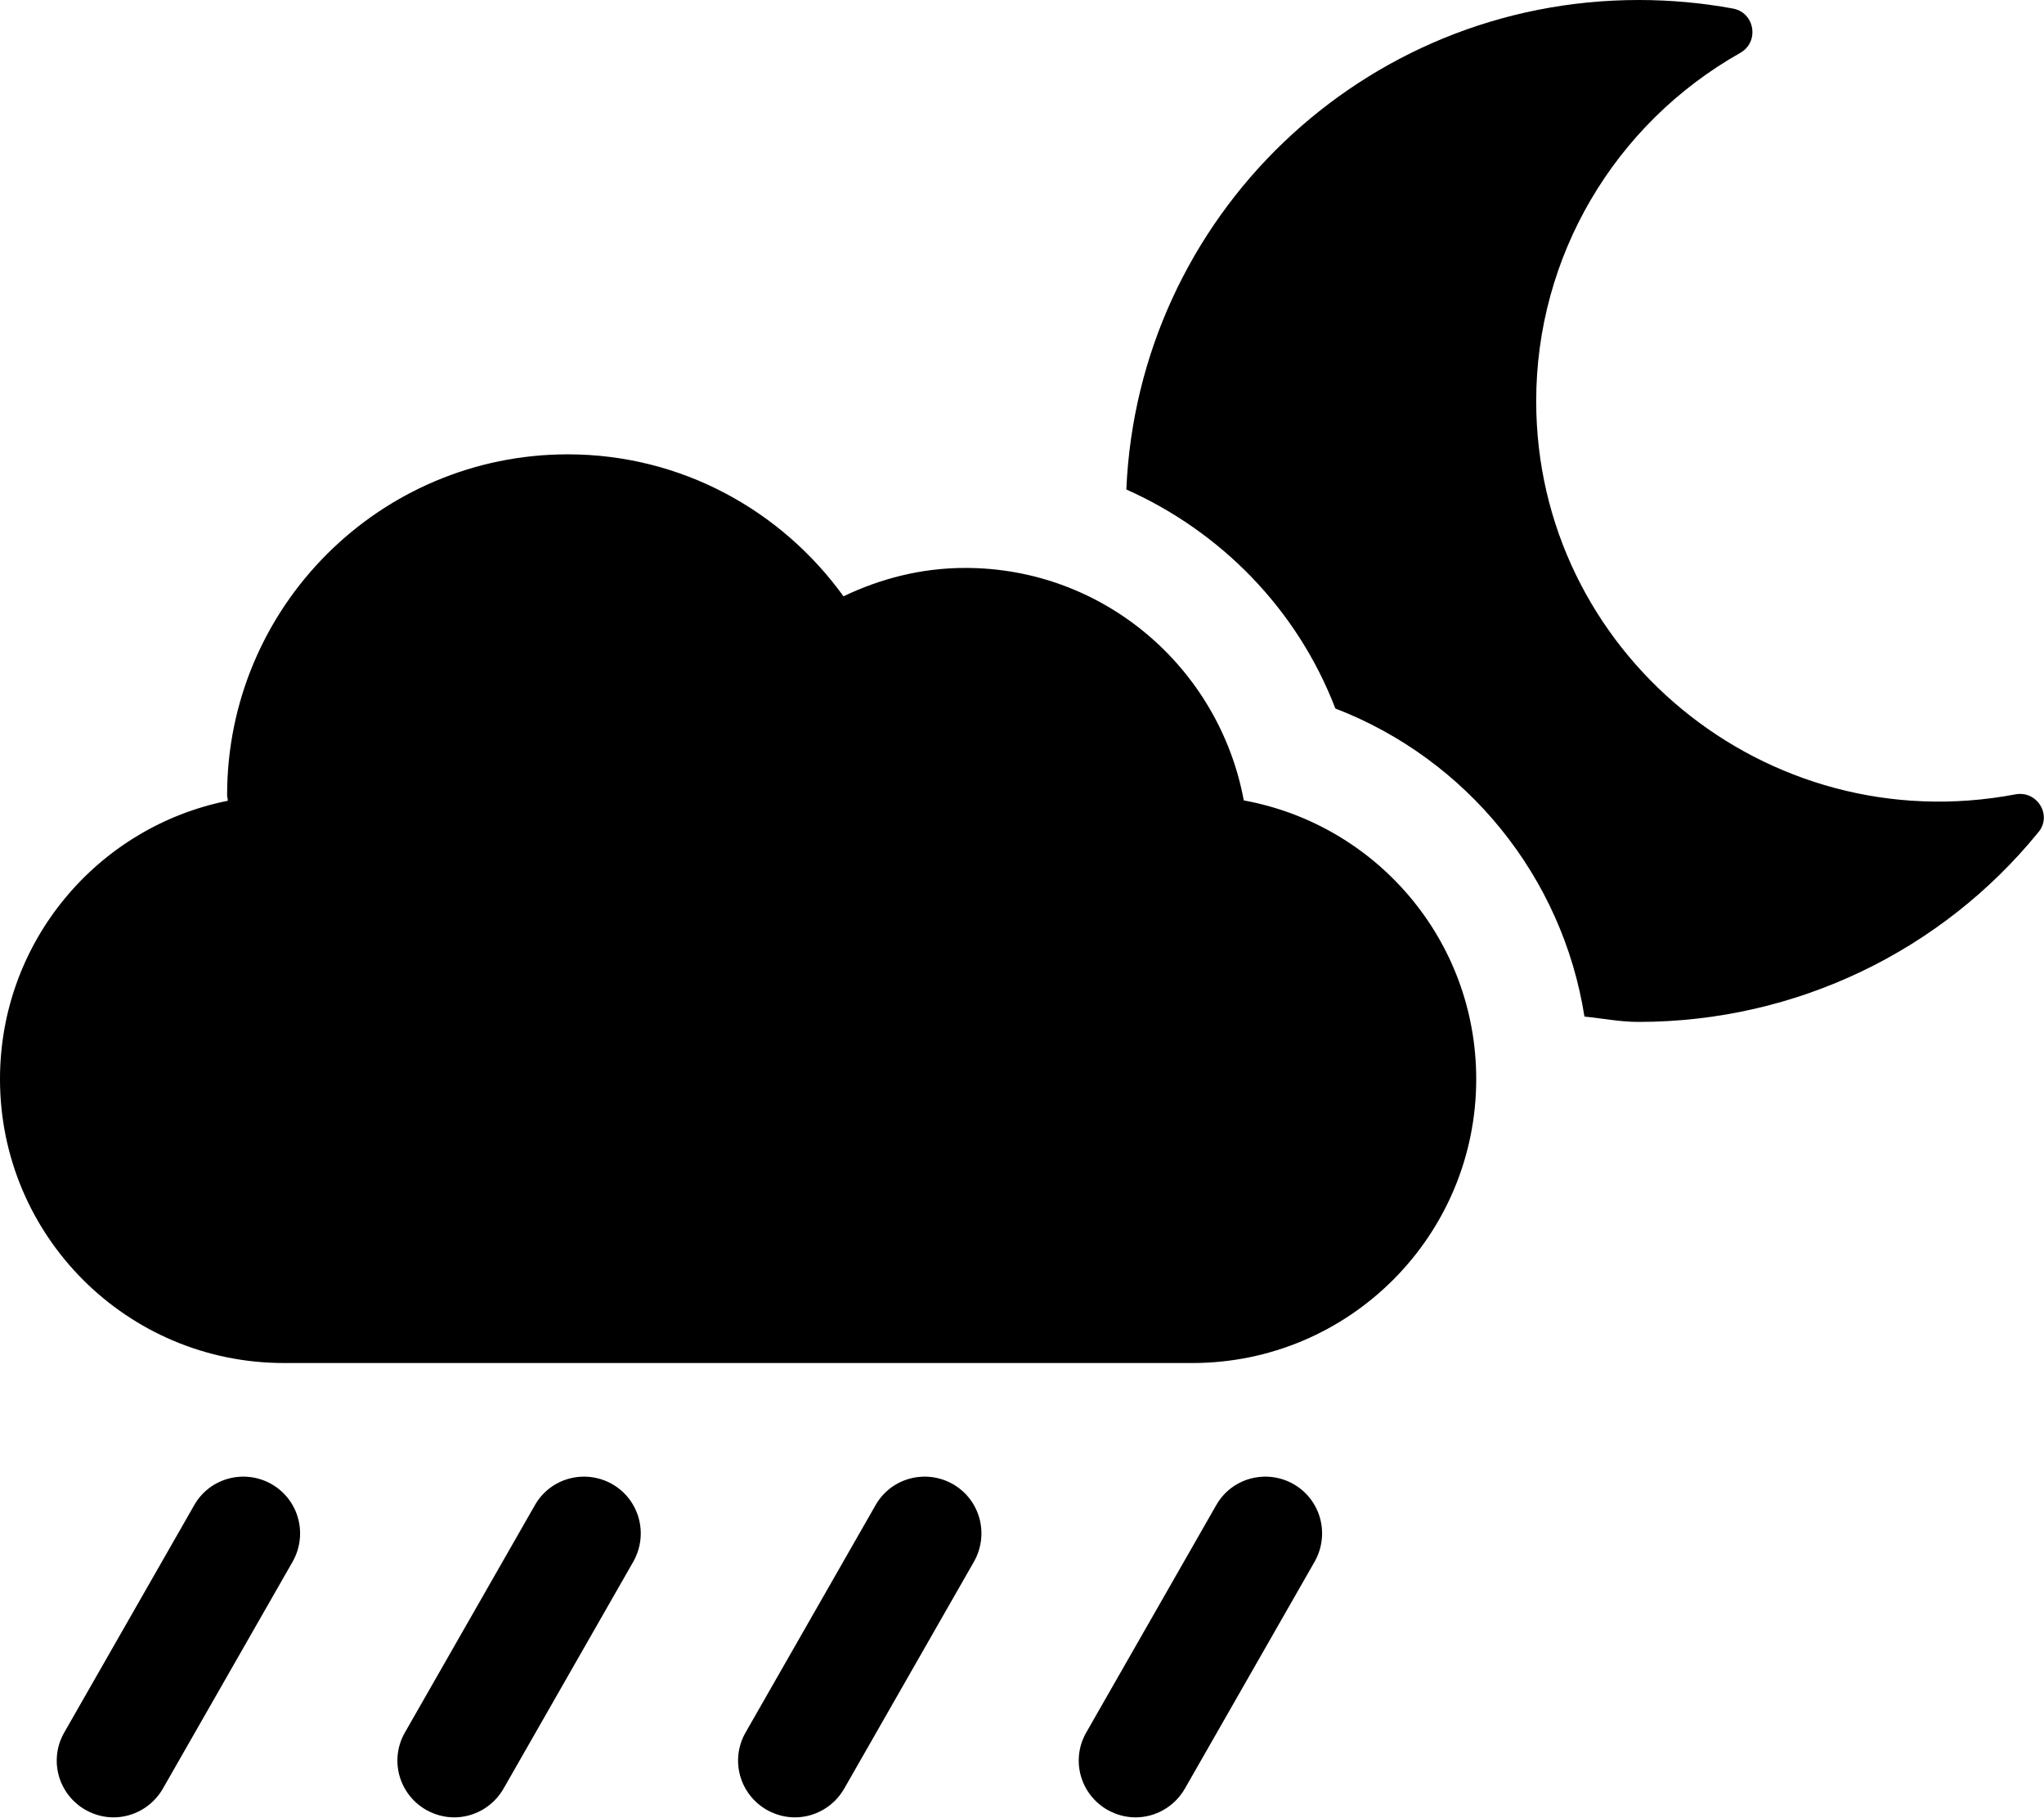
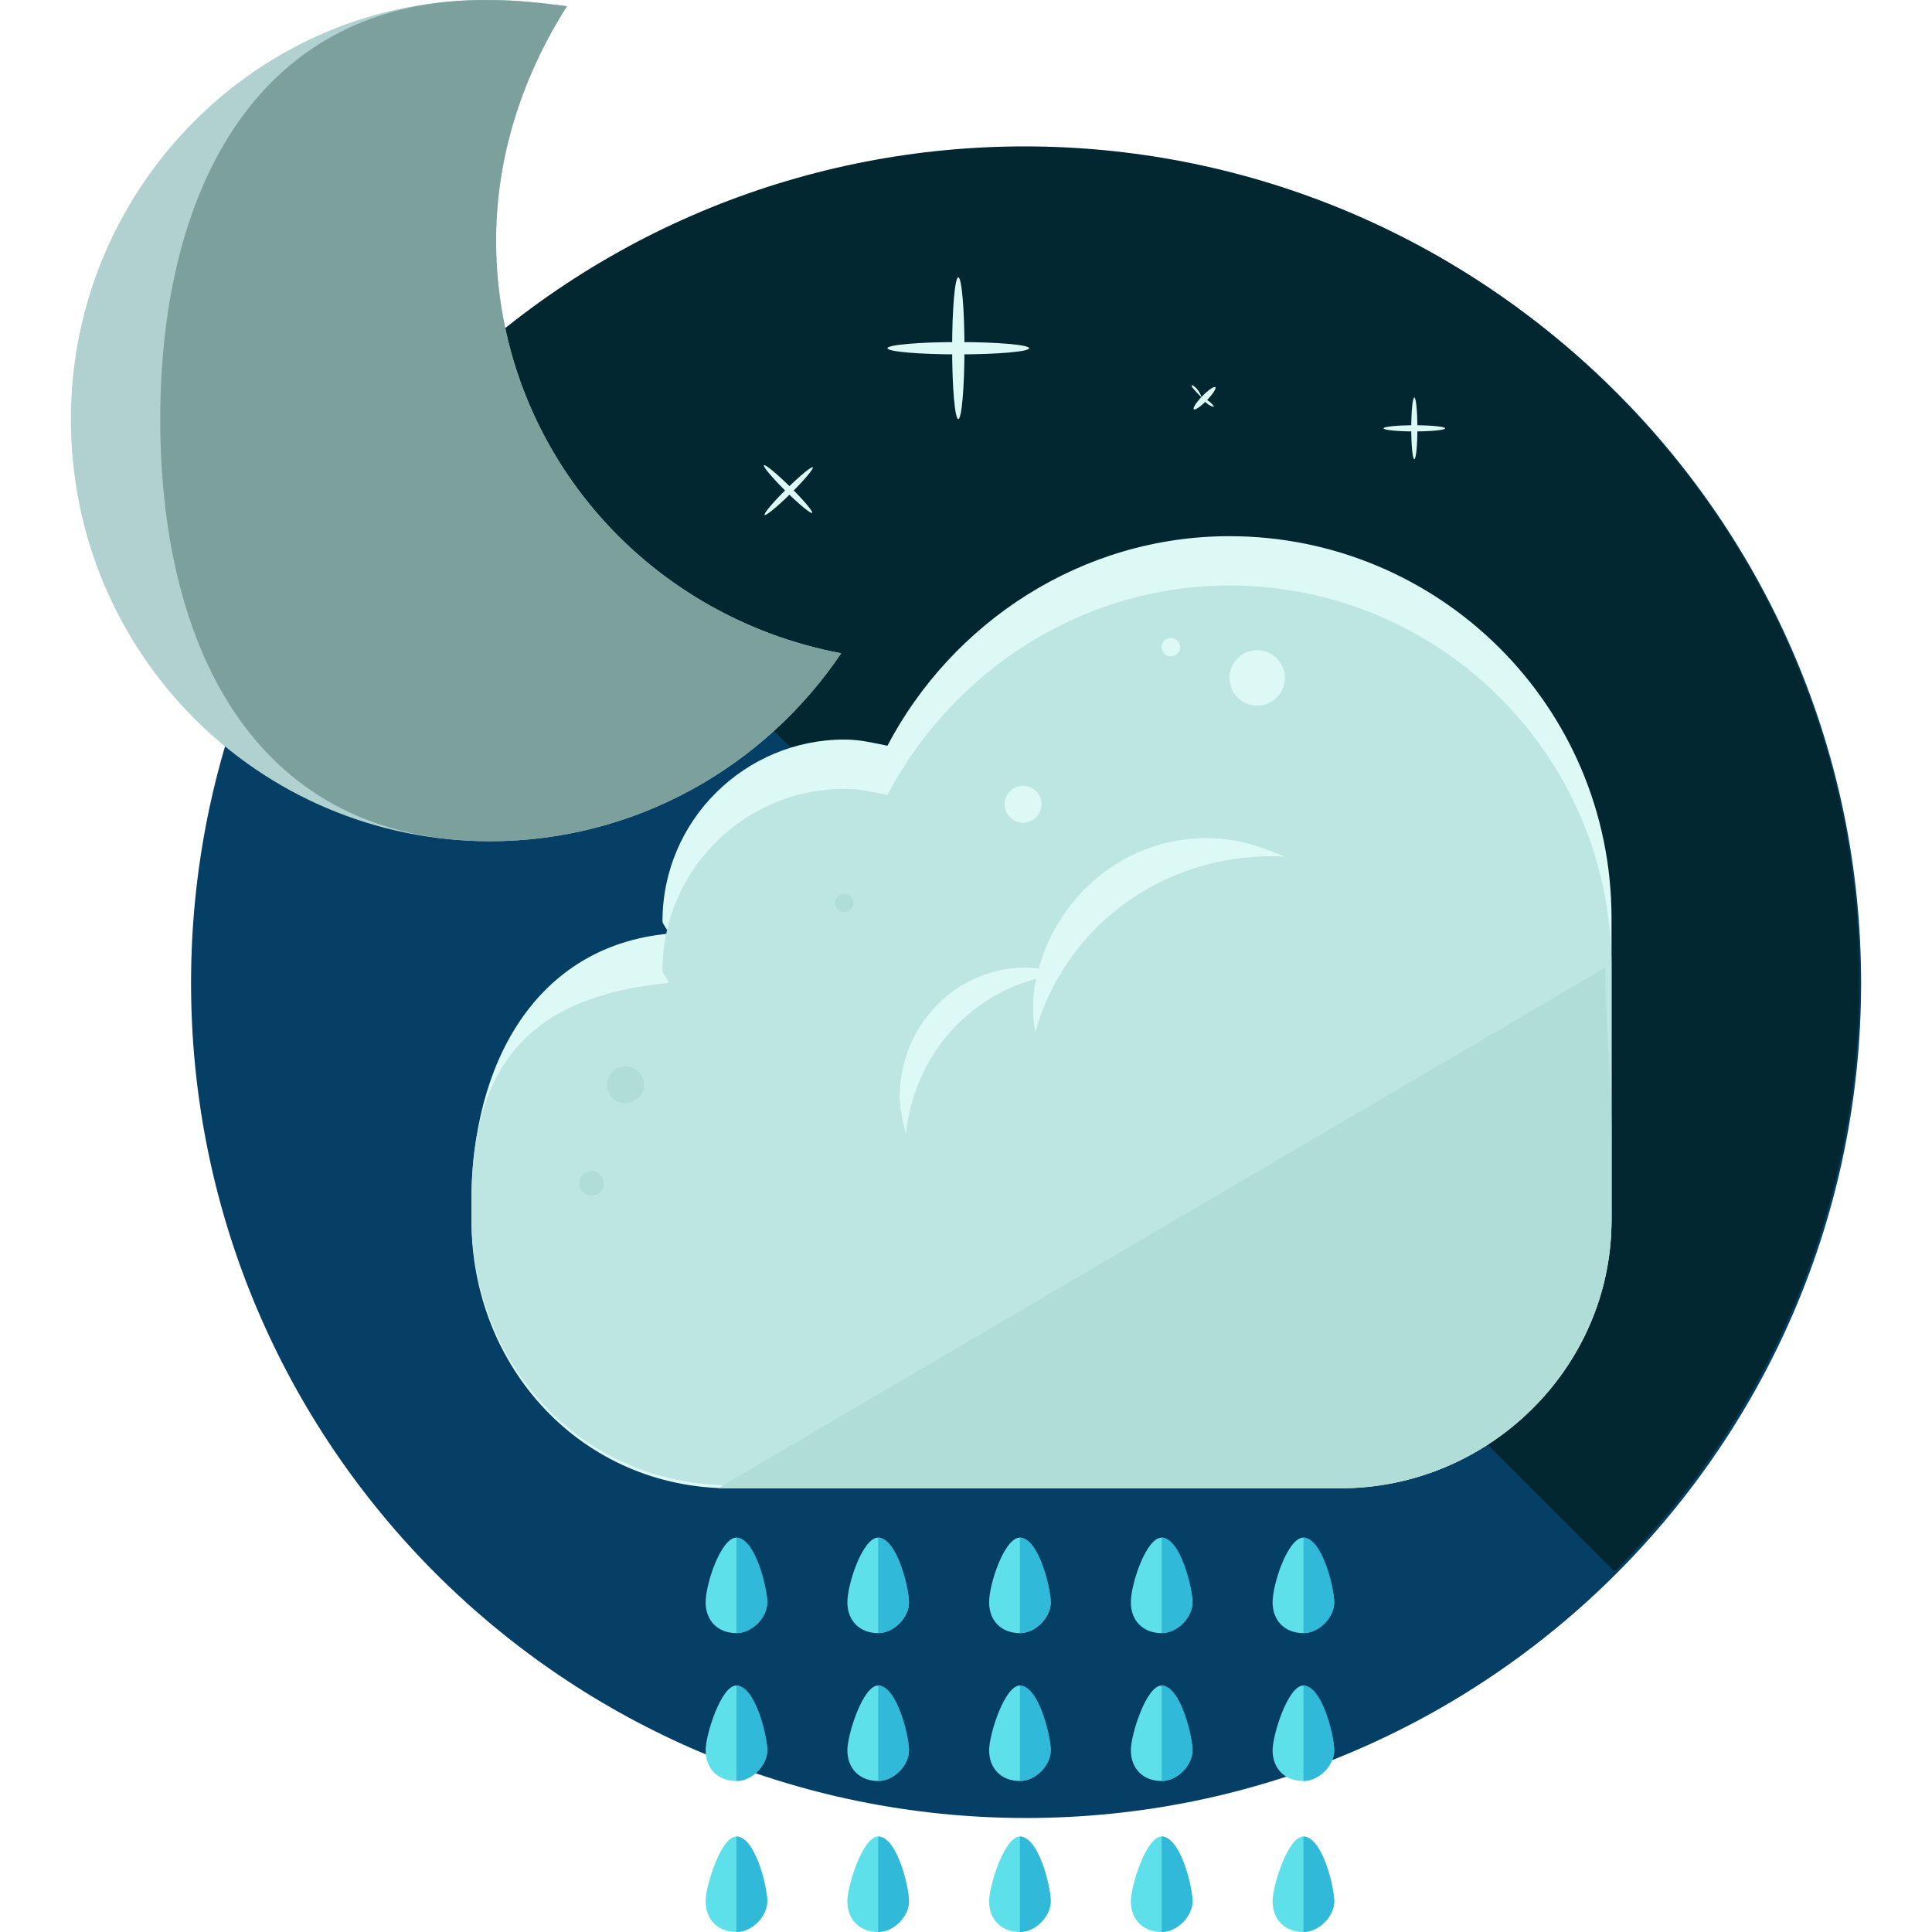
- <svg xmlns="http://www.w3.org/2000/svg" aria-hidden="true" focusable="false" data-prefix="fas" data-icon="cloud-moon-rain" class="svg-inline--fa fa-cloud-moon-rain fa-w-18" role="img" viewBox="0 0 576 512">
-   <path fill="currentColor" d="M350.5 225.5c-6.9-37.2-39.3-65.5-78.5-65.5-12.3 0-23.9 3-34.3 8-17.4-24.1-45.6-40-77.7-40-53 0-96 43-96 96 0 .5.2 1.1.2 1.6C27.6 232.9 0 265.2 0 304c0 44.2 35.8 80 80 80h256c44.2 0 80-35.8 80-80 0-39.2-28.2-71.7-65.5-78.5zm217.4-1.7c-70.4 13.3-135-40.3-135-110.8 0-40.6 21.9-78 57.5-98.1 5.5-3.1 4.1-11.4-2.1-12.5C479.6.8 470.7 0 461.8 0c-77.9 0-141.1 61.2-144.4 137.9 26.7 11.9 48.2 33.8 58.9 61.7 37.1 14.3 64 47.4 70.2 86.8 5.1.5 10 1.5 15.2 1.5 44.7 0 85.6-20.2 112.6-53.3 4.2-4.8-.2-12-6.4-10.8zM364.5 418.1c-7.6-4.3-17.4-1.8-21.8 6l-36.6 64c-4.4 7.7-1.7 17.4 6 21.8 2.5 1.4 5.2 2.1 7.9 2.1 5.5 0 10.9-2.9 13.9-8.1l36.6-64c4.3-7.7 1.7-17.4-6-21.8zm-96 0c-7.6-4.3-17.4-1.8-21.8 6l-36.6 64c-4.4 7.7-1.7 17.4 6 21.8 2.5 1.4 5.2 2.1 7.9 2.1 5.5 0 10.9-2.9 13.9-8.1l36.6-64c4.3-7.7 1.7-17.4-6-21.8zm-96 0c-7.6-4.3-17.4-1.8-21.8 6l-36.6 64c-4.4 7.7-1.7 17.4 6 21.8 2.5 1.4 5.2 2.1 7.9 2.1 5.5 0 10.9-2.9 13.9-8.1l36.6-64c4.3-7.7 1.7-17.4-6-21.8zm-96 0c-7.6-4.3-17.4-1.8-21.8 6l-36.6 64c-4.4 7.7-1.7 17.4 6 21.8 2.5 1.4 5.2 2.1 7.9 2.1 5.5 0 10.9-2.9 13.9-8.1l36.6-64c4.3-7.7 1.7-17.4-6-21.8z" />
+ <svg xmlns="http://www.w3.org/2000/svg" version="1.1" id="Layer_1" x="0px" y="0px" viewBox="0 0 501.61 501.61" style="enable-background:new 0 0 501.61 501.61;" xml:space="preserve">
+   <circle style="fill:#063F66;" cx="266.405" cy="255.21" r="216.8" />
+   <path style="fill:#022730;" d="M112.805,101.61c84.8-84.8,221.6-84.8,306.4,0s84.8,221.6,0,306.4" />
+   <path style="fill:#5EE0EA;" d="M199.205,416.01c0,4-4,8-8,8c-4.8,0-8-3.2-8-8s4-16.8,8-16.8  C195.205,399.21,199.205,412.01,199.205,416.01z" />
+   <path style="fill:#30B9D8;" d="M191.205,399.21c4.8,0,8,12.8,8,16.8s-4,8-8,8" />
+   <path style="fill:#5EE0EA;" d="M236.005,416.01c0,4-4,8-8,8c-4.8,0-8-3.2-8-8s4-16.8,8-16.8  C232.005,399.21,236.005,412.01,236.005,416.01z" />
+   <path style="fill:#30B9D8;" d="M228.005,399.21c4.8,0,8,12.8,8,16.8s-4,8-8,8" />
+   <path style="fill:#5EE0EA;" d="M272.805,416.01c0,4-4,8-8,8c-4.8,0-8-3.2-8-8s4-16.8,8-16.8  C268.805,399.21,272.805,412.01,272.805,416.01z" />
+   <path style="fill:#30B9D8;" d="M264.805,399.21c4.8,0,8,12.8,8,16.8s-4,8-8,8" />
+   <path style="fill:#5EE0EA;" d="M309.605,416.01c0,4-4,8-8,8c-4.8,0-8-3.2-8-8s4-16.8,8-16.8  C305.605,399.21,309.605,412.01,309.605,416.01z" />
+   <path style="fill:#30B9D8;" d="M301.605,399.21c4.8,0,8,12.8,8,16.8s-4,8-8,8" />
+   <path style="fill:#5EE0EA;" d="M346.405,416.01c0,4-4,8-8,8c-4.8,0-8-3.2-8-8s4-16.8,8-16.8  C342.405,399.21,346.405,412.01,346.405,416.01z" />
+   <path style="fill:#30B9D8;" d="M338.405,399.21c4.8,0,8,12.8,8,16.8s-4,8-8,8" />
+   <path style="fill:#5EE0EA;" d="M199.205,454.41c0,4-4,8-8,8c-4.8,0-8-3.2-8-8c0-4,4-16.8,8-16.8S199.205,450.41,199.205,454.41z" />
+   <path style="fill:#30B9D8;" d="M191.205,437.61c4.8,0,8,12.8,8,16.8s-4,8-8,8" />
+   <path style="fill:#5EE0EA;" d="M236.005,454.41c0,4-4,8-8,8c-4.8,0-8-3.2-8-8c0-4,4-16.8,8-16.8S236.005,450.41,236.005,454.41z" />
+   <path style="fill:#30B9D8;" d="M228.005,437.61c4.8,0,8,12.8,8,16.8s-4,8-8,8" />
+   <path style="fill:#5EE0EA;" d="M272.805,454.41c0,4-4,8-8,8c-4.8,0-8-3.2-8-8c0-4,4-16.8,8-16.8S272.805,450.41,272.805,454.41z" />
+   <path style="fill:#30B9D8;" d="M264.805,437.61c4.8,0,8,12.8,8,16.8s-4,8-8,8" />
+   <path style="fill:#5EE0EA;" d="M309.605,454.41c0,4-4,8-8,8c-4.8,0-8-3.2-8-8c0-4,4-16.8,8-16.8S309.605,450.41,309.605,454.41z" />
+   <path style="fill:#30B9D8;" d="M301.605,437.61c4.8,0,8,12.8,8,16.8s-4,8-8,8" />
+   <path style="fill:#5EE0EA;" d="M346.405,454.41c0,4-4,8-8,8c-4.8,0-8-3.2-8-8c0-4,4-16.8,8-16.8S346.405,450.41,346.405,454.41z" />
+   <path style="fill:#30B9D8;" d="M338.405,437.61c4.8,0,8,12.8,8,16.8s-4,8-8,8" />
+   <path style="fill:#5EE0EA;" d="M199.205,493.61c0,4-4,8-8,8c-4.8,0-8-3.2-8-8c0-4,4-16.8,8-16.8  C195.205,476.81,199.205,489.61,199.205,493.61z" />
+   <path style="fill:#30B9D8;" d="M191.205,476.81c4.8,0,8,12.8,8,16.8s-4,8-8,8" />
+   <path style="fill:#5EE0EA;" d="M236.005,493.61c0,4-4,8-8,8c-4.8,0-8-3.2-8-8c0-4,4-16.8,8-16.8  C232.005,476.81,236.005,489.61,236.005,493.61z" />
+   <path style="fill:#30B9D8;" d="M228.005,476.81c4.8,0,8,12.8,8,16.8s-4,8-8,8" />
+   <path style="fill:#5EE0EA;" d="M272.805,493.61c0,4-4,8-8,8c-4.8,0-8-3.2-8-8c0-4,4-16.8,8-16.8  C268.805,476.81,272.805,489.61,272.805,493.61z" />
+   <path style="fill:#30B9D8;" d="M264.805,476.81c4.8,0,8,12.8,8,16.8s-4,8-8,8" />
+   <path style="fill:#5EE0EA;" d="M309.605,493.61c0,4-4,8-8,8c-4.8,0-8-3.2-8-8c0-4,4-16.8,8-16.8  C305.605,476.81,309.605,489.61,309.605,493.61z" />
+   <path style="fill:#30B9D8;" d="M301.605,476.81c4.8,0,8,12.8,8,16.8s-4,8-8,8" />
+   <path style="fill:#5EE0EA;" d="M346.405,493.61c0,4-4,8-8,8c-4.8,0-8-3.2-8-8c0-4,4-16.8,8-16.8  C342.405,476.81,346.405,489.61,346.405,493.61z" />
+   <path style="fill:#30B9D8;" d="M338.405,476.81c4.8,0,8,12.8,8,16.8s-4,8-8,8" />
+   <path style="fill:#DCF9F6;" d="M418.405,238.41c0-55.2-44.8-99.2-99.2-99.2c-38.4,0-72,22.4-88.8,54.4c-4-0.8-7.2-1.6-11.2-1.6  c-25.6,0-47.2,20.8-47.2,47.2c0,0.8,1.6,2.4,1.6,3.2c-34.4,3.2-51.2,33.6-51.2,69.6v4.8c0,38.4,28.8,69.6,67.2,69.6h158.4  c38.4,0,70.4-31.2,70.4-69.6v-22.4C418.405,276.81,418.405,256.81,418.405,238.41z" />
+   <path style="fill:#BDE5E1;" d="M418.405,251.21c0-55.2-44.8-99.2-99.2-99.2c-38.4,0-72,22.4-88.8,54.4c-4-0.8-7.2-1.6-11.2-1.6  c-25.6,0-47.2,20.8-47.2,47.2c0,0.8,1.6,2.4,1.6,3.2c-34.4,3.2-51.2,20-51.2,56v4.8c0,38.4,28.8,69.6,67.2,69.6h158.4  c38.4,0,70.4-31.2,70.4-69.6v-22.4C418.405,276.81,418.405,270.41,418.405,251.21z" />
+   <path style="fill:#B1DDD9;" d="M186.405,386.41h161.6c38.4,0,70.4-31.2,70.4-69.6v-22.4c0-17.6-1.6-24.8-1.6-43.2" />
+   <g>
+     <path style="fill:#DCF9F6;" d="M276.005,252.81c-3.2-0.8-6.4-1.6-9.6-1.6c-18.4,0-32.8,15.2-32.8,33.6c0,3.2,0.8,6.4,1.6,9.6   C237.605,272.01,254.405,255.21,276.005,252.81z" />
+     <path style="fill:#DCF9F6;" d="M333.605,222.41c-4-1.6-8-3.2-12-4c-24.8-4.8-48,12-52.8,36.8c-0.8,4-0.8,8.8,0,12.8   C276.805,239.21,304.005,220.81,333.605,222.41z" />
+   </g>
+   <g>
+     <circle style="fill:#B1DDD9;" cx="153.605" cy="307.21" r="3.2" />
+     <circle style="fill:#B1DDD9;" cx="162.405" cy="281.61" r="4.8" />
+     <circle style="fill:#B1DDD9;" cx="219.205" cy="234.41" r="2.4" />
+   </g>
+   <g>
+     <circle style="fill:#DCF9F6;" cx="265.605" cy="208.81" r="4.8" />
+     <circle style="fill:#DCF9F6;" cx="304.005" cy="168.01" r="2.4" />
+     <circle style="fill:#DCF9F6;" cx="326.405" cy="176.01" r="7.2" />
+   </g>
+   <path style="fill:#B0D1CF;" d="M128.805,62.41c0-22.4,7.2-43.2,18.4-60.8c-6.4-0.8-12.8-1.6-20-1.6c-60-0.8-108.8,48.8-108.8,108.8  c0,60.8,48.8,109.6,108.8,109.6c37.6,0,71.2-19.2,91.2-48.8C167.205,160.01,128.805,116.01,128.805,62.41z" />
+   <path style="fill:#7CA09C;" d="M128.805,62.41c0-22.4,7.2-43.2,18.4-60.8c-6.4-0.8-12.8-1.6-20-1.6c-60-0.8-85.6,48.8-85.6,108.8  c0,60.8,25.6,109.6,85.6,109.6c37.6,0,71.2-19.2,91.2-48.8C167.205,160.01,128.805,116.01,128.805,62.41z" />
+   <g>
+     <ellipse style="fill:#DCF9F6;" cx="248.805" cy="90.41" rx="1.6" ry="18.4" />
+     <ellipse style="fill:#DCF9F6;" cx="248.805" cy="90.41" rx="18.4" ry="1.6" />
+     <ellipse style="fill:#DCF9F6;" cx="367.205" cy="111.21" rx="0.8" ry="8" />
+     <ellipse style="fill:#DCF9F6;" cx="367.205" cy="111.21" rx="8" ry="0.8" />
+     <ellipse transform="matrix(-0.7113 -0.7029 0.7029 -0.7113 260.8717 361.1043)" style="fill:#DCF9F6;" cx="204.596" cy="126.977" rx="8.8" ry="0.8" />
+     <ellipse transform="matrix(0.7113 -0.7029 0.7029 0.7113 -30.512 180.7465)" style="fill:#DCF9F6;" cx="204.77" cy="127.516" rx="8.8" ry="0.8" />
+     <ellipse transform="matrix(0.6987 -0.7154 0.7154 0.6987 20.2611 254.8915)" style="fill:#DCF9F6;" cx="312.746" cy="103.391" rx="4" ry="0.8" />
+     <path style="fill:#DCF9F6;" d="M312.005,103.21c-1.6-1.6-3.2-3.2-2.4-3.2C309.605,100.01,311.205,100.81,312.005,103.21   c2.4,0.8,3.2,2.4,3.2,2.4S313.605,105.61,312.005,103.21z" />
+   </g>
+   <g>
+ </g>
+   <g>
+ </g>
+   <g>
+ </g>
+   <g>
+ </g>
+   <g>
+ </g>
+   <g>
+ </g>
+   <g>
+ </g>
+   <g>
+ </g>
+   <g>
+ </g>
+   <g>
+ </g>
+   <g>
+ </g>
+   <g>
+ </g>
+   <g>
+ </g>
+   <g>
+ </g>
+   <g>
+ </g>
</svg>
